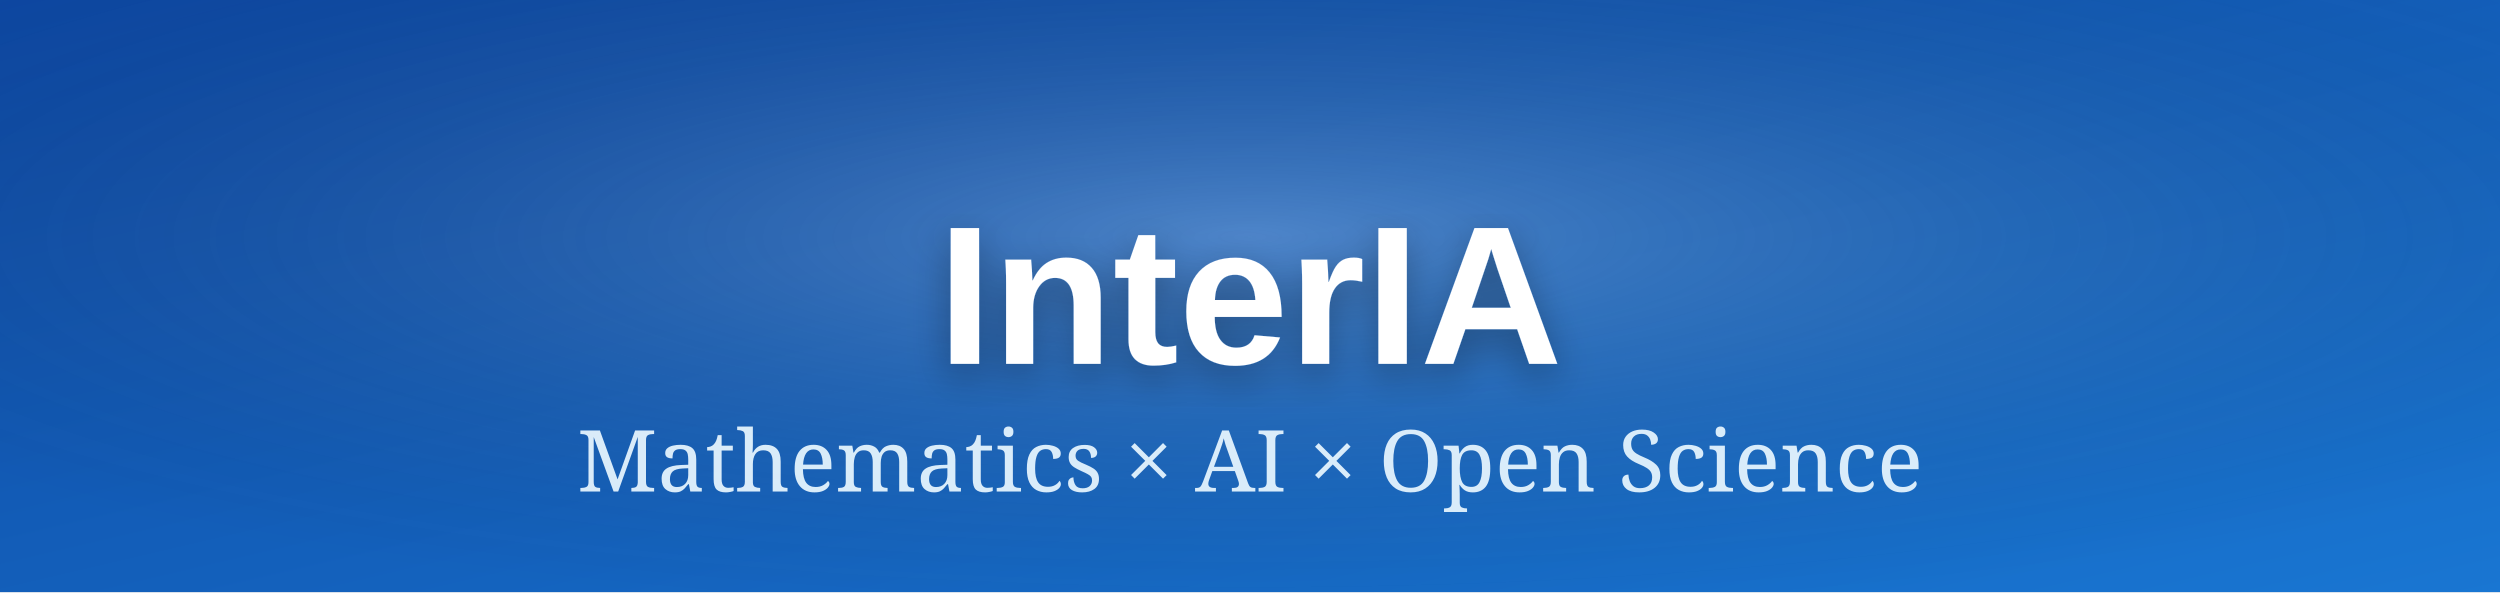
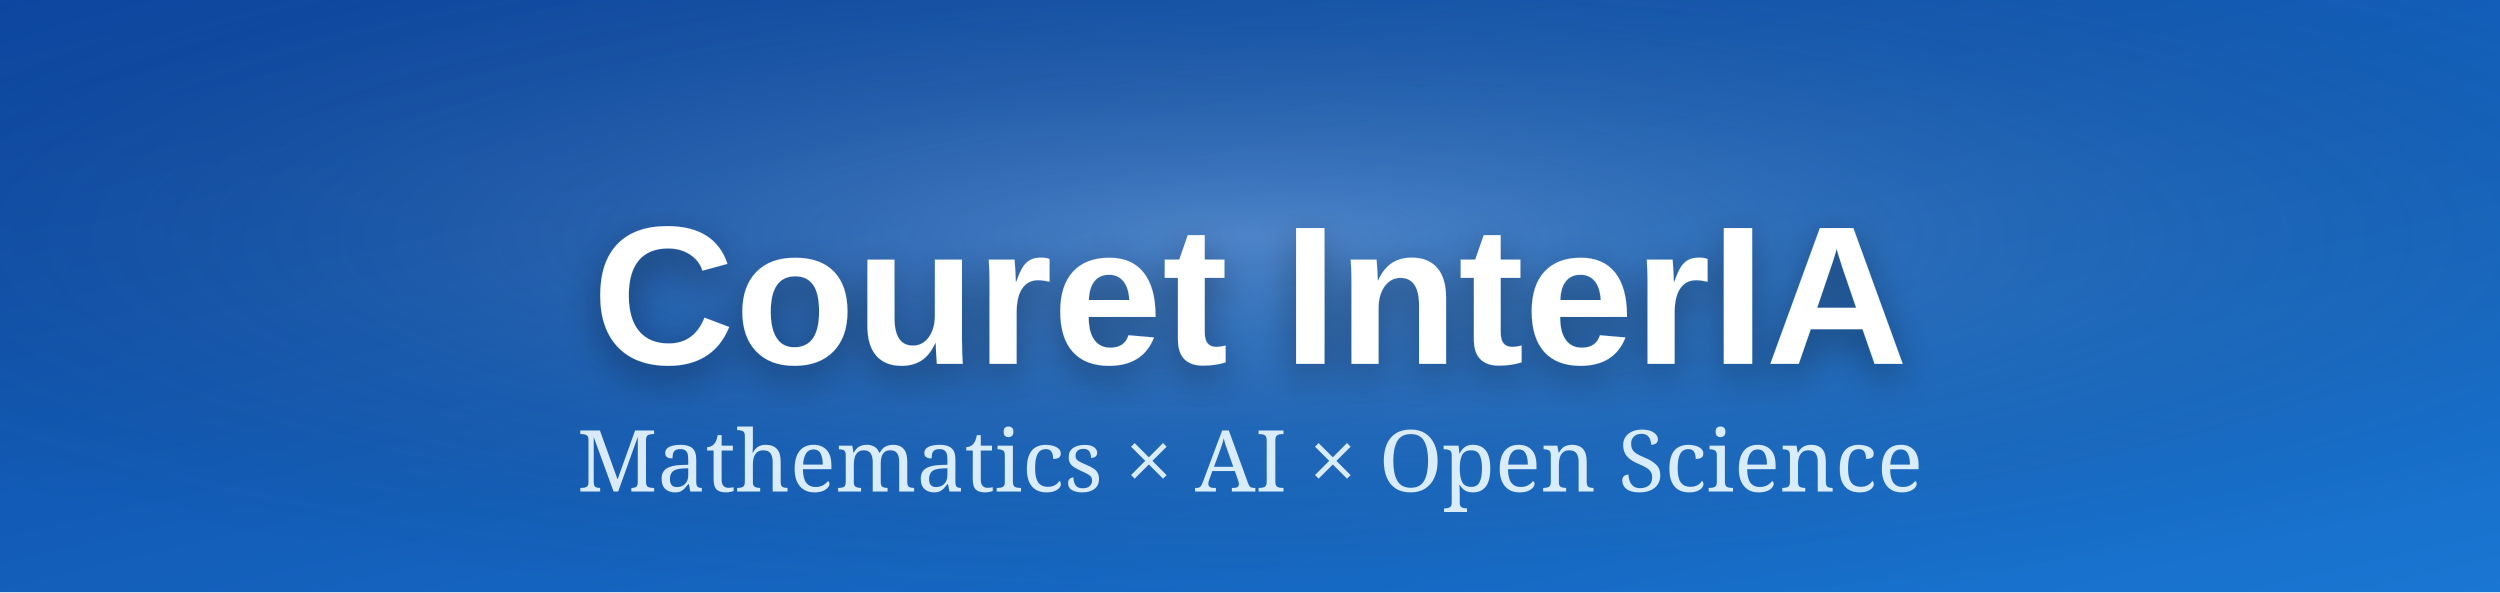
<svg xmlns="http://www.w3.org/2000/svg" width="760" height="180" viewBox="0 0 760 180">
  <defs>
    <filter id="shadow" x="-20%" y="-20%" width="150%" height="150%">
      <feDropShadow dx="0" dy="4" stdDeviation="6" flood-color="#000" flood-opacity="0.35" />
    </filter>
    <linearGradient id="grad" x1="0" y1="0" x2="1" y2="1">
      <stop offset="0%" stop-color="#0d47a1" />
      <stop offset="100%" stop-color="#1976d2" />
    </linearGradient>
    <radialGradient id="glow" cx="50%" cy="40%" r="65%">
      <stop offset="0%" stop-color="#ffffff" stop-opacity="0.25" />
      <stop offset="100%" stop-color="transparent" />
    </radialGradient>
  </defs>
  <rect width="760" height="180" fill="url(#grad)" />
  <rect width="760" height="180" fill="url(#glow)" />
  <text x="50%" y="52%" text-anchor="middle" dominant-baseline="middle" font-family="Liberation Sans, Arial" font-size="60" fill="white" font-weight="bold" filter="url(#shadow)">
-      InterIA
+      Couret InterIA
  </text>
  <text x="50%" y="78%" text-anchor="middle" dominant-baseline="middle" font-family="Georgia" font-size="26" fill="#e3f2fd" opacity="0.95">
     Mathematics × AI × Open Science
  </text>
</svg>
